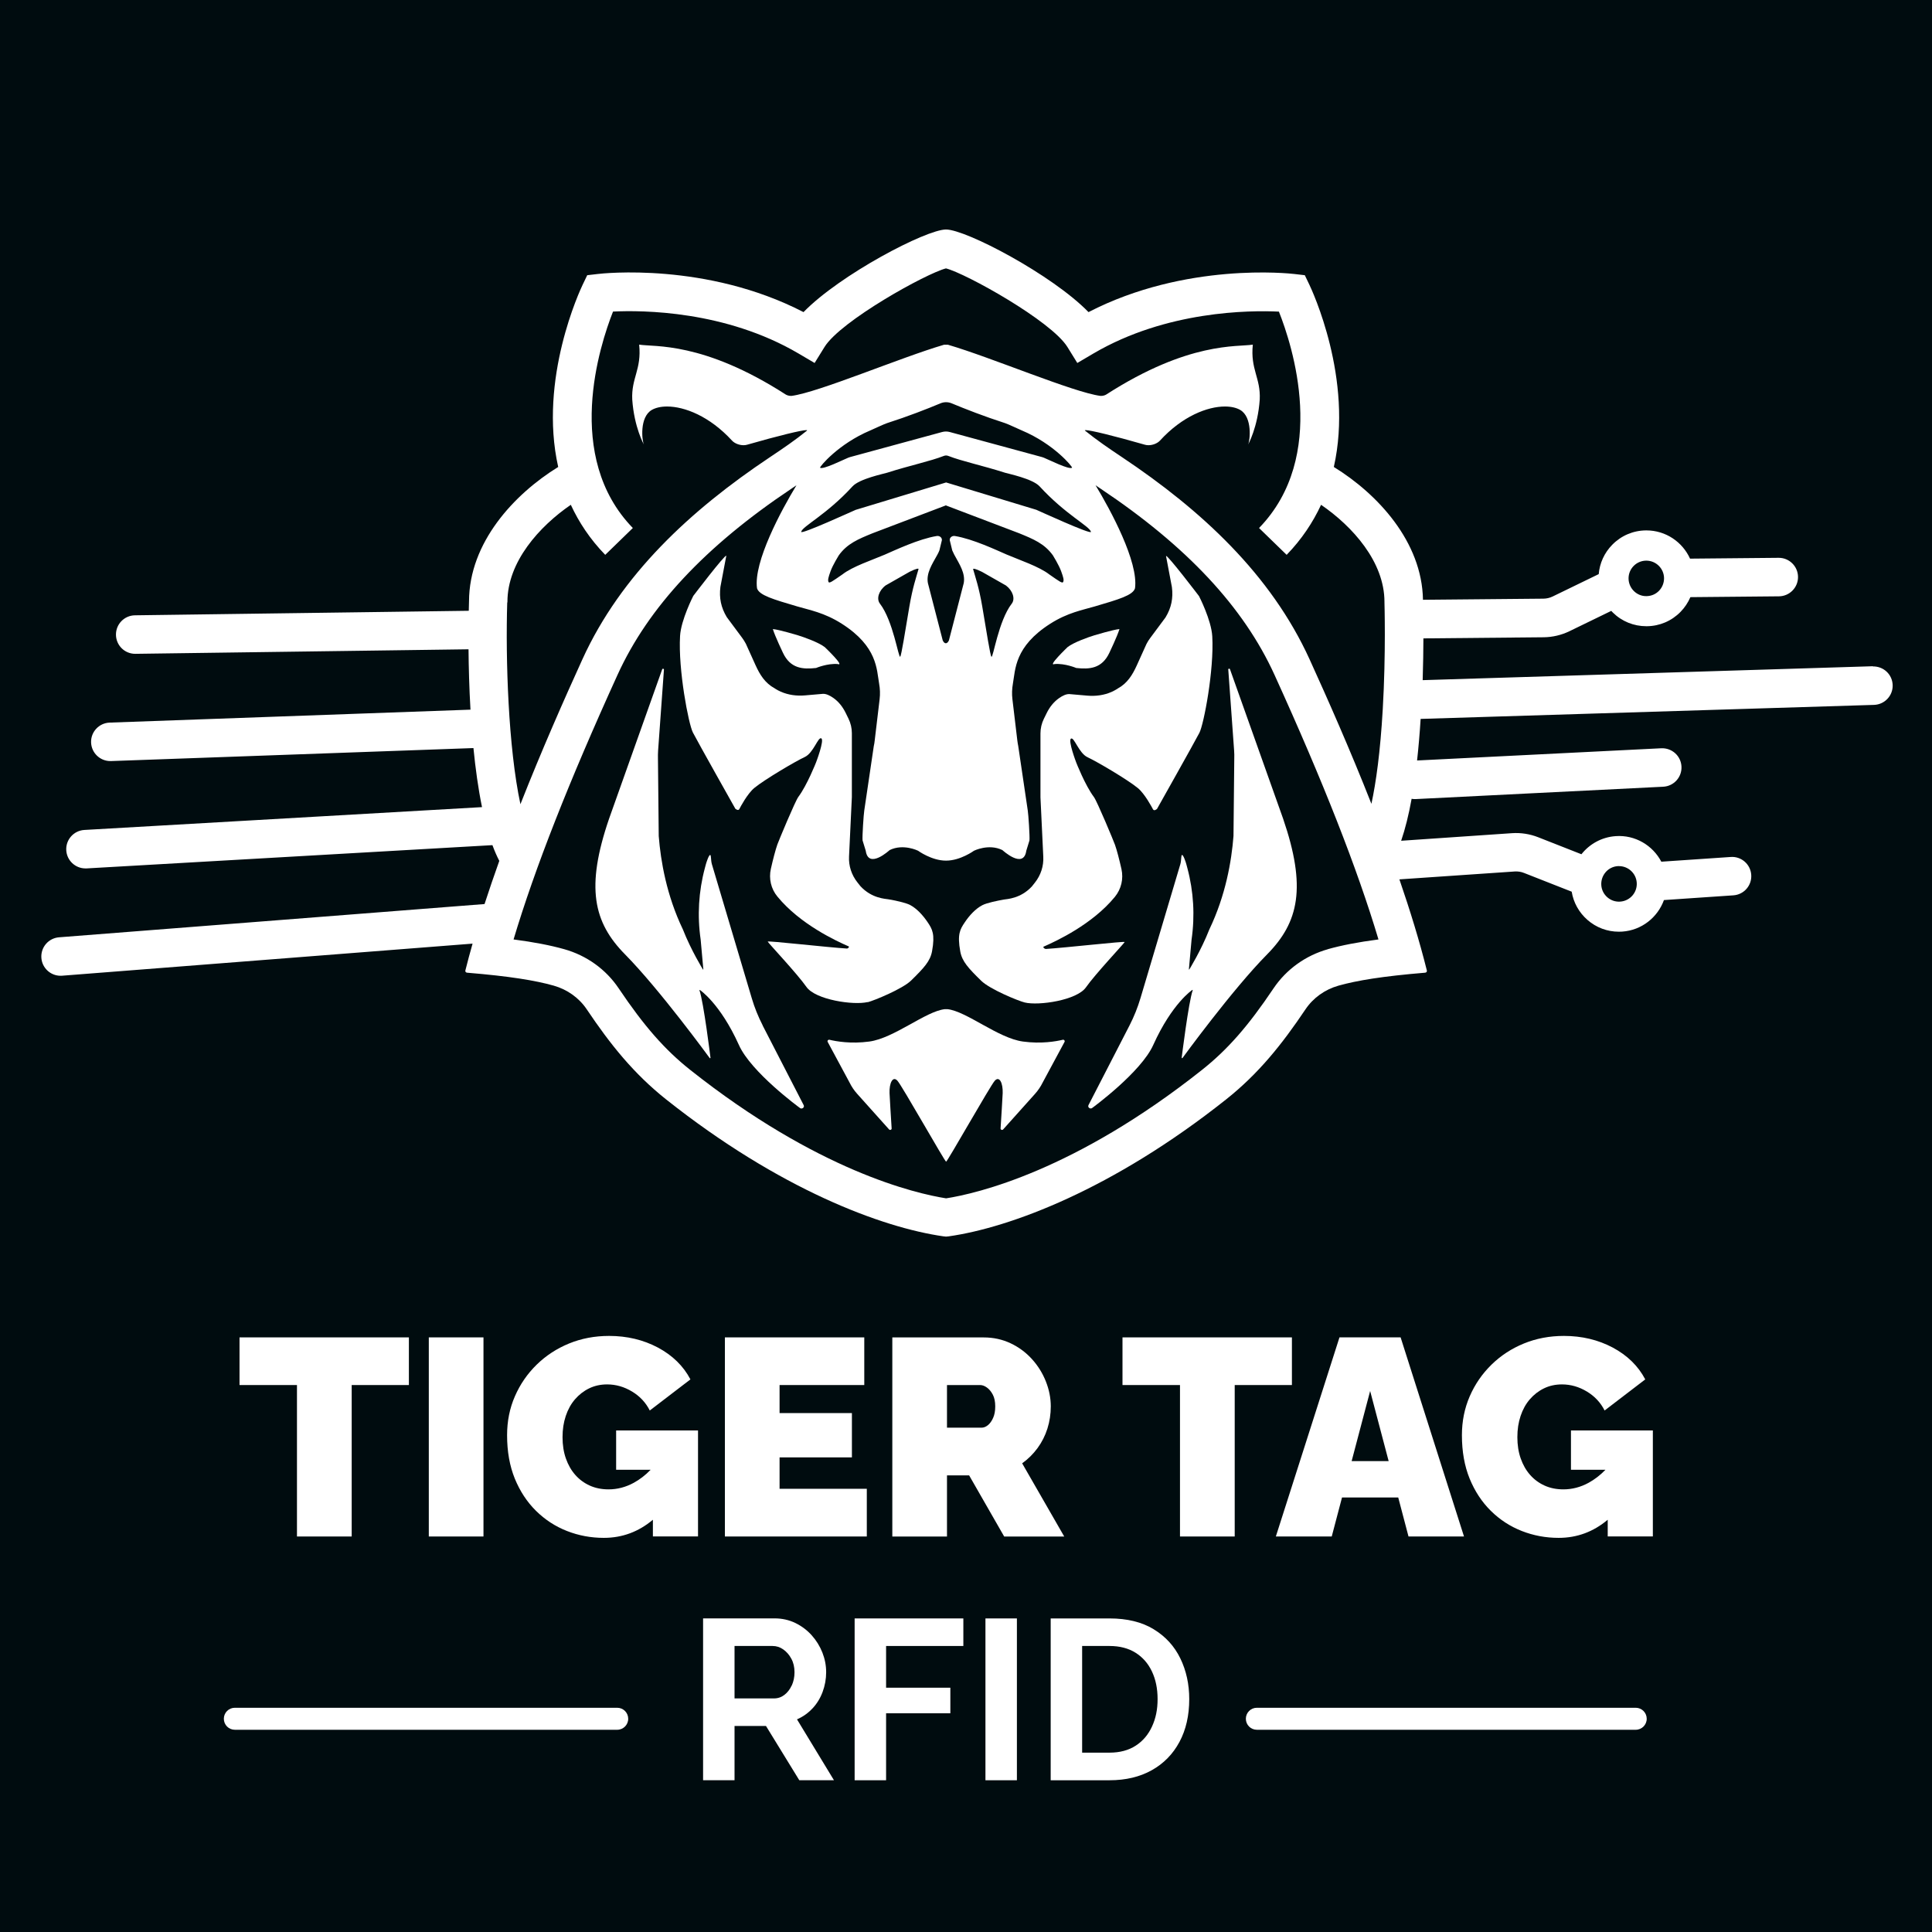
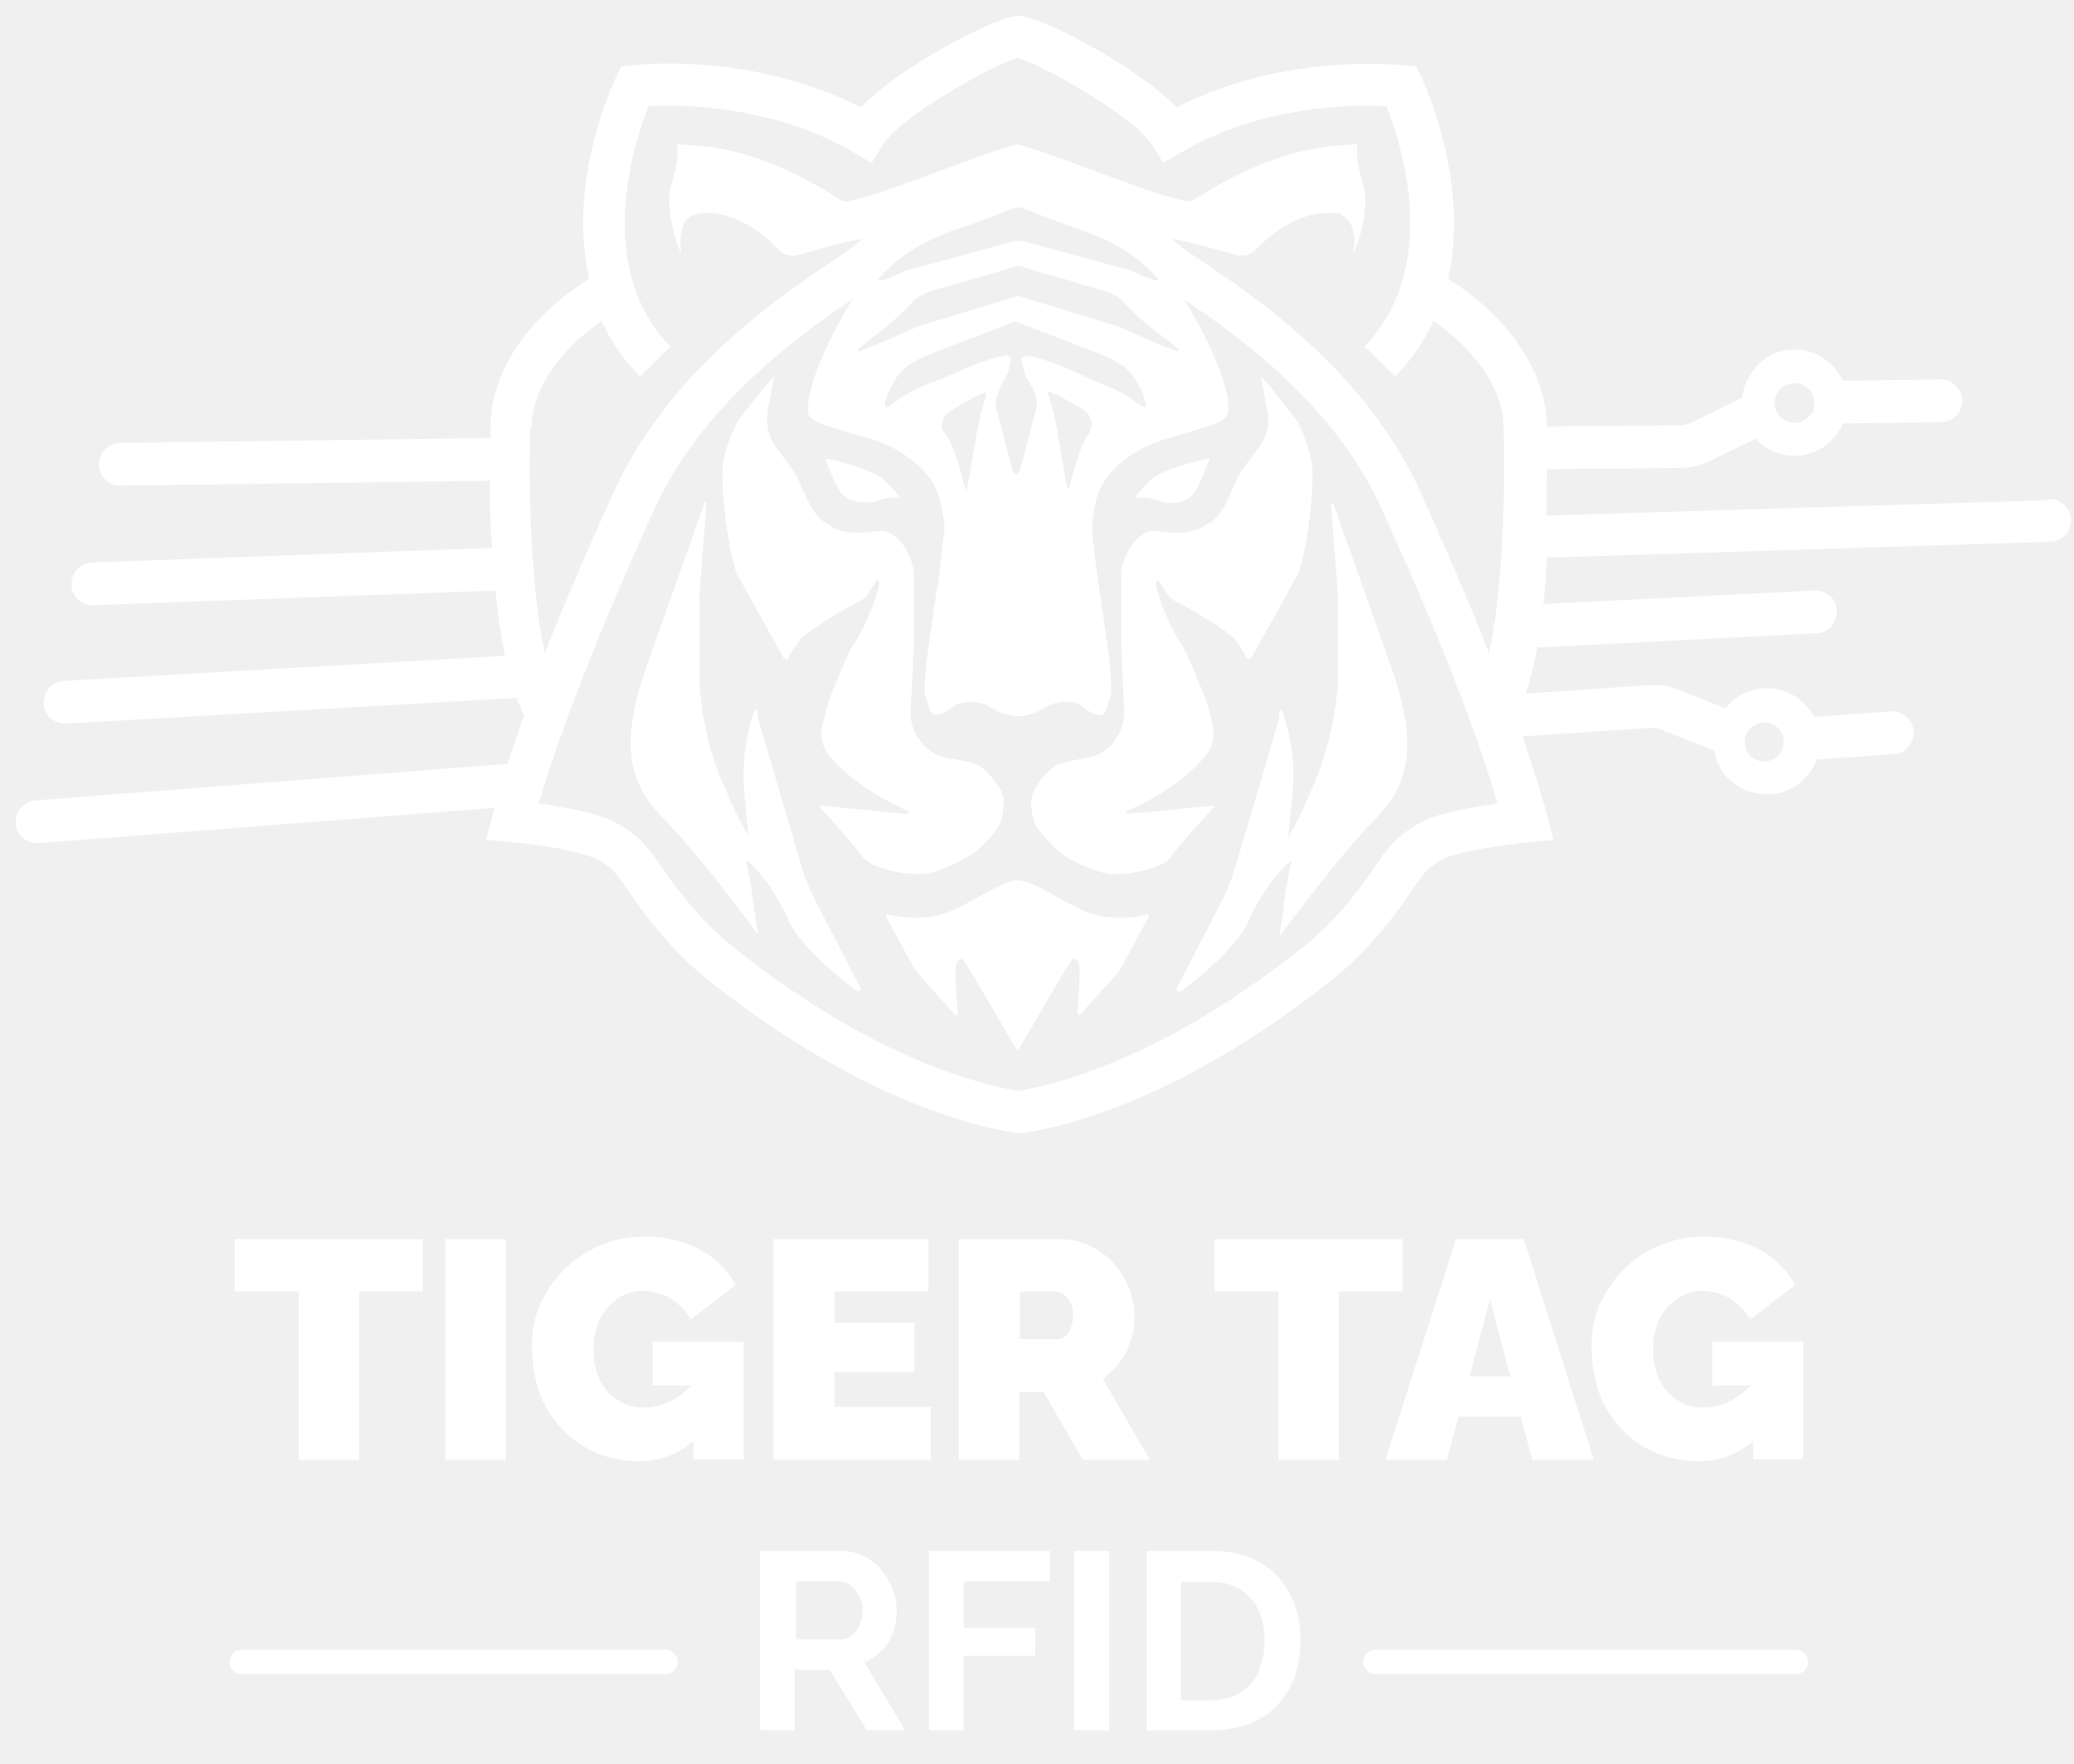
- <svg xmlns="http://www.w3.org/2000/svg" id="Calque_1" data-name="Calque 1" viewBox="0 0 396.85 396.85">
+ <svg xmlns="http://www.w3.org/2000/svg" id="Calque_1" version="1.1" viewBox="0 0 340 289.1">
  <defs>
    <style>
-       .cls-1 {
-         fill: #000c0f;
-       }
- 
-       .cls-2 {
-         fill: #fff;
+       .st0 {
+         fill: #ffffff;
      }
    </style>
  </defs>
-   <rect class="cls-1" width="396.85" height="396.85" />
  <g>
-     <path class="cls-2" d="m167.63,137.21s2.31-.98,4.44-.81c1.57.57-2.58-3.41-2.65-3.47-1.25-.98-4.3-2.06-5.51-2.43,0,0-3.97-1.2-5.16-1.28.46,1.51,2.07,4.86,2.07,4.86,1.55,3.3,4.13,3.42,6.81,3.13Z" />
-     <path class="cls-2" d="m216.63,136.4c2.13-.17,4.44.81,4.44.81,2.68.29,5.26.17,6.81-3.13,0,0,1.61-3.36,2.07-4.86-1.19.08-5.16,1.28-5.16,1.28-1.22.37-4.27,1.45-5.51,2.43-.06.07-4.22,4.04-2.65,3.47Z" />
-     <path class="cls-2" d="m178.21,205.87c1.28-.32,7.16-2.72,8.95-4.47,2.62-2.58,3.91-3.94,4.29-6,.65-3.54.03-4.57-.88-5.93-.98-1.46-2.26-2.87-3.66-3.59-.95-.49-3.12-.93-4.4-1.15-.69-.12-3.45-.19-5.77-2.7l-.61-.77c-1.22-1.53-1.83-3.42-1.73-5.34l.58-12.19v-13.13c0-1.04-.24-2.06-.7-3l-.59-1.2c-.59-1.2-1.43-2.29-2.56-3.07-.68-.47-1.41-.83-2.08-.81l-3.69.32c-1.71.15-3.44-.08-5-.77-.81-.36-1.25-.69-1.25-.69-1.97-1.07-3.02-2.78-3.92-4.76l-1.99-4.4c-.22-.42-.48-.82-.76-1.21l-3.15-4.24c-1.19-1.97-1.6-3.96-1.31-6.22l1.21-6.4c-.34-.22-6.78,8.25-6.78,8.25,0,0-2.53,4.91-2.72,8.25-.4,6.92,1.74,18.08,2.64,19.82,1.1,2.13,8.71,15.64,8.71,15.64,0,0,.6.54.83.07.21-.42,1.67-3.18,3.09-4.34,2.09-1.72,8.5-5.5,10.32-6.33,1.82-.83,2.77-4.24,3.43-3.84.65.4-1.08,4.92-1.08,4.92,0,0-1.82,4.65-3.63,7.08-.67.89-4.07,9.09-4.32,9.79-.39,1.12-.9,3.05-1.34,5.02-.45,2,.03,4.1,1.36,5.7,4.65,5.66,11.99,9.07,14.63,10.22.2.09-.15.45-.37.44-3.9-.24-16.33-1.65-16.27-1.43.08.25,6.09,6.63,7.95,9.3,1.86,2.67,9.72,3.82,12.58,3.12Z" />
-     <path class="cls-2" d="m214.74,194.89c-.22.01-.57-.35-.37-.44,2.64-1.16,9.98-4.56,14.63-10.22,1.32-1.61,1.8-3.71,1.36-5.7-.44-1.96-.94-3.9-1.34-5.02-.24-.69-3.65-8.89-4.32-9.79-1.82-2.43-3.63-7.08-3.63-7.08,0,0-1.73-4.52-1.08-4.92.65-.4,1.61,3.01,3.43,3.84s8.23,4.6,10.32,6.33c1.41,1.17,2.87,3.92,3.09,4.34.24.47.83-.07.83-.07,0,0,7.61-13.52,8.71-15.64.9-1.75,3.04-12.9,2.64-19.82-.19-3.35-2.72-8.25-2.72-8.25,0,0-6.44-8.47-6.78-8.25l1.21,6.4c.29,2.25-.11,4.25-1.31,6.22l-3.15,4.24c-.29.38-.54.79-.76,1.21l-1.99,4.4c-.9,1.98-1.95,3.69-3.92,4.76,0,0-.44.32-1.25.69-1.55.69-3.29.92-5,.77l-3.69-.32c-.67-.02-1.4.34-2.08.81-1.12.78-1.97,1.87-2.56,3.07l-.59,1.2c-.46.94-.7,1.96-.7,3v13.13l.58,12.19c.1,1.92-.51,3.81-1.73,5.34l-.61.77c-2.32,2.51-5.09,2.58-5.77,2.7-1.29.23-3.45.66-4.4,1.15-1.4.72-2.69,2.12-3.66,3.59-.91,1.36-1.53,2.39-.88,5.93.38,2.06,1.67,3.43,4.29,6,1.79,1.76,7.66,4.16,8.95,4.47,2.86.7,10.72-.45,12.58-3.12,1.86-2.67,7.87-9.05,7.95-9.3.06-.21-12.37,1.19-16.27,1.43Z" />
-     <path class="cls-2" d="m156.67,210.64c-.93-1.81-1.69-3.69-2.26-5.63l-8.19-27.52c-.24-.86-.11-1.85-.35-1.87-.28-.02-.78,1.57-.87,1.89l-.22.82c-1.28,4.79-1.57,9.77-.86,14.66l.55,6.11c0,.06-.07.08-.09.02,0,0-2.4-3.86-4.11-8.21-3.37-7.03-4.56-14.06-4.96-19.18l-.16-15.89c-.02-.55,0-1.11.03-1.66l1.2-16.63c.01-.21-.29-.26-.36-.07l-10.9,30.66c-4.85,14.13-3.23,21.31,3.27,27.9,7.15,7.24,17.39,21.3,17.39,21.3.06.07.18.01.16-.08,0,0-1.41-11.43-2.26-13.83-.03-.07.07-.12.11-.06,0,0,4.14,2.75,7.98,11.26,2.5,5.63,12.48,12.91,12.48,12.91.4.41,1.09-.04.83-.54l-8.42-16.35Z" />
-     <path class="cls-2" d="m252.3,137.55l1.2,16.63c.04.55.05,1.11.03,1.66l-.16,15.89c-.4,5.12-1.59,12.15-4.96,19.18-1.7,4.34-4.11,8.21-4.11,8.21-.02.05-.1.03-.09-.02l.55-6.11c.71-4.89.42-9.87-.86-14.66l-.22-.82c-.08-.32-.59-1.9-.87-1.89-.24.02-.11,1.01-.35,1.87l-8.19,27.52c-.58,1.94-1.33,3.82-2.26,5.63l-8.42,16.35c-.26.5.43.95.83.54,0,0,9.97-7.28,12.48-12.91,3.84-8.5,7.98-11.26,7.98-11.26.05-.06.14-.01.11.06-.85,2.4-2.26,13.83-2.26,13.83-.02.09.09.14.16.08,0,0,10.23-14.06,17.39-21.3,6.51-6.59,8.12-13.77,3.27-27.9l-10.9-30.66c-.07-.2-.38-.14-.36.07Z" />
-     <path class="cls-2" d="m218.3,213.58c-1.34.32-4.41.88-8.19.36-5.11-.7-11.57-6.22-15.5-6.65h-.53c-3.94.43-10.39,5.95-15.5,6.65-3.79.52-6.85-.04-8.19-.36-.28-.07-.5.21-.37.45l4.48,8.32c.41.84.94,1.63,1.57,2.33l6.55,7.31c.19.21.55.08.53-.2-.12-1.91-.4-6.42-.43-7.25-.08-2.04.66-3.62,1.63-2.54.97,1.08,9.73,16.62,9.99,16.62s9.03-15.54,9.99-16.62c.97-1.08,1.7.5,1.63,2.54-.03.83-.31,5.34-.43,7.25-.02.28.35.41.53.2l6.55-7.31c.63-.71,1.16-1.49,1.57-2.33l4.48-8.32c.13-.24-.09-.52-.37-.45Z" />
-     <path class="cls-2" d="m335.99,350.79h-77.82c-1.25,0-2.26,1.01-2.26,2.26s1.01,2.26,2.26,2.26h77.82c1.25,0,2.26-1.01,2.26-2.26s-1.01-2.26-2.26-2.26Z" />
-     <path class="cls-2" d="m126.79,350.79H48.24c-1.25,0-2.26,1.01-2.26,2.26s1.01,2.26,2.26,2.26h78.54c1.25,0,2.26-1.01,2.26-2.26s-1.01-2.26-2.26-2.26Z" />
-     <polygon class="cls-2" points="72.24 315.61 72.24 284.5 83.99 284.5 83.99 274.71 49.2 274.71 49.2 284.5 61 284.5 61 315.61 72.24 315.61" />
-     <rect class="cls-2" x="88.08" y="274.71" width="11.23" height="40.9" />
-     <polygon class="cls-2" points="177.53 284.5 177.53 274.71 148.9 274.71 148.9 315.61 178.05 315.61 178.05 305.81 160.13 305.81 160.13 299.36 174.99 299.36 174.99 290.26 160.13 290.26 160.13 284.5 177.53 284.5" />
-     <path class="cls-2" d="m218.6,315.61l-8.64-15.03c1.23-.88,2.28-1.93,3.17-3.14.88-1.21,1.56-2.54,2.02-4,.46-1.46.69-2.98.69-4.55,0-1.73-.34-3.44-1.01-5.13-.67-1.69-1.62-3.22-2.85-4.58-1.23-1.36-2.69-2.45-4.38-3.25s-3.53-1.21-5.53-1.21h-18.78v40.9h11.23v-12.56h4.55l7.2,12.56h12.33Zm-14.6-24.37c-.29.65-.64,1.15-1.07,1.5s-.86.52-1.32.52h-7.09v-8.76h6.8c.46,0,.93.17,1.41.52s.88.83,1.21,1.47c.33.63.49,1.43.49,2.39s-.14,1.71-.43,2.36Z" />
-     <polygon class="cls-2" points="265.37 274.71 230.57 274.71 230.57 284.5 242.38 284.5 242.38 315.61 253.62 315.61 253.62 284.5 265.37 284.5 265.37 274.71" />
-     <path class="cls-2" d="m273.55,315.61l2.11-8.01h11.55l2.11,8.01h11.4l-13.02-40.9h-12.56l-13.07,40.9h11.46Zm7.89-29.89l3.8,14.4h-7.6l3.8-14.4Z" />
-     <path class="cls-2" d="m126.55,301.9h7.1c-1.07,1.11-2.23,2-3.47,2.68-1.65.9-3.38,1.35-5.18,1.35-1.42,0-2.71-.26-3.86-.78-1.15-.52-2.14-1.25-2.97-2.19-.83-.94-1.47-2.06-1.93-3.37-.46-1.3-.69-2.77-.69-4.38s.22-3.02.66-4.35c.44-1.32,1.07-2.47,1.9-3.43.83-.96,1.8-1.71,2.91-2.25,1.11-.54,2.34-.81,3.69-.81,1.8,0,3.51.49,5.13,1.47s2.82,2.28,3.63,3.89l8.35-6.39c-1.46-2.77-3.69-4.94-6.68-6.54-3-1.59-6.34-2.39-10.02-2.39-2.96,0-5.7.52-8.24,1.56-2.53,1.04-4.75,2.49-6.65,4.35-1.9,1.86-3.39,4.02-4.46,6.48-1.08,2.46-1.61,5.13-1.61,8.01,0,3.34.53,6.31,1.58,8.9,1.06,2.59,2.51,4.8,4.35,6.62,1.84,1.82,3.97,3.21,6.37,4.15,2.4.94,4.92,1.41,7.57,1.41,3.79,0,7.14-1.25,10.08-3.72v3.43h9.27v-21.77h-16.82v8.06Z" />
-     <path class="cls-2" d="m322.68,301.9h7.1c-1.07,1.11-2.23,2-3.47,2.68-1.65.9-3.38,1.35-5.18,1.35-1.42,0-2.71-.26-3.86-.78-1.15-.52-2.14-1.25-2.97-2.19-.83-.94-1.47-2.06-1.93-3.37-.46-1.3-.69-2.77-.69-4.38s.22-3.02.66-4.35c.44-1.32,1.07-2.47,1.9-3.43.83-.96,1.8-1.71,2.91-2.25,1.11-.54,2.34-.81,3.69-.81,1.8,0,3.51.49,5.13,1.47s2.82,2.28,3.63,3.89l8.35-6.39c-1.46-2.77-3.69-4.94-6.68-6.54-3-1.59-6.34-2.39-10.02-2.39-2.96,0-5.7.52-8.24,1.56s-4.75,2.49-6.65,4.35c-1.9,1.86-3.39,4.02-4.46,6.48s-1.61,5.13-1.61,8.01c0,3.34.53,6.31,1.58,8.9,1.06,2.59,2.51,4.8,4.35,6.62,1.84,1.82,3.97,3.21,6.37,4.15,2.4.94,4.92,1.41,7.57,1.41,3.79,0,7.14-1.25,10.08-3.72v3.43h9.27v-21.77h-16.82v8.06Z" />
-     <path class="cls-2" d="m166.89,350.93c.91-.97,1.6-2.1,2.08-3.39.48-1.29.73-2.65.73-4.05s-.26-2.72-.77-4.03c-.52-1.31-1.25-2.5-2.2-3.56-.95-1.06-2.08-1.9-3.37-2.53-1.29-.62-2.71-.94-4.24-.94h-14.7v33.24h6.46v-11.14h6.46l6.84,11.14h7.12l-7.59-12.5c1.22-.53,2.28-1.28,3.18-2.25Zm-4.26-4.73c-.38.81-.87,1.46-1.5,1.94-.62.48-1.34.73-2.15.73h-8.1v-10.77h7.82c.78,0,1.51.23,2.18.7.67.47,1.23,1.1,1.66,1.9.44.8.66,1.73.66,2.79,0,1-.19,1.9-.56,2.72Z" />
-     <polygon class="cls-2" points="175.55 365.68 182.01 365.68 182.01 351.92 195.21 351.92 195.21 346.67 182.01 346.67 182.01 338.1 197.88 338.1 197.88 332.44 175.55 332.44 175.55 365.68" />
-     <rect class="cls-2" x="202.42" y="332.44" width="6.46" height="33.24" />
-     <path class="cls-2" d="m236.98,334.66c-2.43-1.48-5.46-2.22-9.08-2.22h-12.08v33.24h12.08c3.34,0,6.23-.69,8.68-2.06,2.45-1.37,4.35-3.31,5.69-5.81,1.34-2.5,2.01-5.43,2.01-8.8,0-3.06-.61-5.84-1.83-8.36-1.22-2.51-3.04-4.51-5.48-5.99Zm-.35,19.99c-.77,1.67-1.88,2.98-3.35,3.93-1.47.95-3.26,1.43-5.38,1.43h-5.62v-21.91h5.62c2.09,0,3.87.46,5.34,1.38,1.47.92,2.59,2.2,3.37,3.84.78,1.64,1.17,3.53,1.17,5.69s-.38,3.97-1.15,5.64Z" />
-     <path class="cls-2" d="m384.73,136.85l-92.5,2.86c.1-3.19.14-6.12.15-8.58l24.73-.23c1.81-.02,3.63-.45,5.26-1.24l8.6-4.18c.11.11.21.23.32.34,1.85,1.82,4.29,2.81,6.88,2.81.03,0,.06,0,.1,0,2.63-.02,5.09-1.07,6.93-2.95.87-.89,1.54-1.91,2.02-3.02l18.19-.17c2.18-.02,3.94-1.81,3.92-3.99-.02-2.17-1.79-3.92-3.95-3.92h-.04l-18.19.17c-1.55-3.42-4.98-5.8-8.96-5.8-.03,0-.06,0-.09,0-2.63.02-5.09,1.07-6.93,2.95-1.62,1.65-2.58,3.76-2.78,6.03l-9.47,4.6c-.58.28-1.23.43-1.88.44l-24.75.23c-.19-11.94-9.34-21.76-18.31-27.28,4.08-18.1-4.53-36.4-5.02-37.43l-.94-1.96-2.16-.25c-.95-.11-22.3-2.48-42.27,7.83-7.52-7.72-25.19-16.97-29.27-16.97s-21.76,9.25-29.27,16.97c-19.97-10.32-41.33-7.95-42.27-7.83l-2.16.25-.94,1.96c-.49,1.03-9.1,19.33-5.02,37.43-9.04,5.57-18.29,15.51-18.32,27.6-.01.4-.03,1.07-.05,1.94l-68.57.93c-2.18.03-3.93,1.82-3.9,4.01.03,2.17,1.79,3.9,3.95,3.9.02,0,.04,0,.05,0l68.42-.93c.03,3.61.14,7.88.4,12.4l-74.12,2.66c-2.18.08-3.89,1.91-3.81,4.09.08,2.13,1.83,3.81,3.95,3.81.05,0,.1,0,.14,0l74.45-2.67c.41,4.18.98,8.33,1.76,12.13l-81.68,4.69c-2.18.13-3.84,1.99-3.72,4.17.12,2.1,1.86,3.73,3.94,3.73.08,0,.15,0,.23,0l83.37-4.78c.43,1.17.9,2.25,1.41,3.23-1.06,2.96-2.07,5.93-3.03,8.87l-87.4,6.83c-2.18.17-3.8,2.07-3.63,4.25.16,2.07,1.89,3.65,3.94,3.65.1,0,.21,0,.31-.01l84.32-6.59c-.53,1.86-1.03,3.71-1.48,5.52-.06.23.11.43.35.45,8.78.73,14.02,1.59,17.8,2.66,2.79.79,5.2,2.51,6.78,4.86,4.84,7.21,9.65,13.22,16.32,18.52,23.29,18.48,44.34,26.31,56.92,28.11l.58.06.58-.06c12.58-1.8,33.64-9.63,56.92-28.11,6.67-5.29,11.47-11.3,16.32-18.52,1.58-2.35,3.99-4.07,6.78-4.86,3.78-1.06,9.02-1.93,17.8-2.66.24-.02.41-.22.35-.45-1.5-6.02-3.45-12.35-5.64-18.72l23.7-1.62c.64-.04,1.3.06,1.9.3l9.79,3.85c.37,2.25,1.5,4.28,3.24,5.8,1.81,1.58,4.07,2.42,6.45,2.42.23,0,.46,0,.68-.02,4.01-.27,7.29-2.93,8.58-6.48l14.26-.97c2.18-.15,3.82-2.03,3.67-4.21-.15-2.18-2.04-3.83-4.21-3.67l-14.26.97c-1.76-3.35-5.38-5.54-9.38-5.25-2.87.2-5.37,1.62-7.03,3.72l-8.9-3.5c-1.68-.66-3.53-.95-5.34-.83l-22.79,1.56c.83-2.43,1.55-5.3,2.15-8.62.19.03.39.06.59.06.07,0,.13,0,.2,0l50.89-2.54c2.18-.11,3.86-1.96,3.75-4.15-.11-2.18-1.95-3.84-4.15-3.75l-50.16,2.51c.29-2.64.54-5.49.73-8.54l93.13-2.88c2.18-.07,3.9-1.89,3.83-4.07-.07-2.18-1.86-3.87-4.07-3.83Zm-46.6-21.69h.03c2,0,3.63,1.61,3.65,3.61,0,.97-.36,1.89-1.04,2.59-.68.7-1.59,1.08-2.57,1.09-1.98.05-3.66-1.6-3.68-3.61-.02-2.01,1.6-3.66,3.61-3.68Zm-8.32,63.99c.64-.73,1.53-1.18,2.5-1.24.08,0,.17,0,.25,0,1.9,0,3.51,1.48,3.64,3.4.14,2.01-1.38,3.75-3.39,3.89-.98.07-1.91-.25-2.65-.89-.73-.64-1.18-1.53-1.24-2.5s.25-1.91.89-2.65Zm-225.58-55.41v-.12c0-8.21,6.56-15.5,13.02-19.93,1.66,3.59,3.95,7.07,7.07,10.28l5.67-5.51c-14.24-14.67-6.8-37.54-4.07-44.46,6-.3,23.06-.22,38.08,8.6l3.33,1.96,2.03-3.28c3.32-5.37,20.89-15.12,24.95-16.15,4.06,1.02,21.63,10.78,24.95,16.15l2.03,3.28,3.33-1.96c14.96-8.78,32.07-8.88,38.08-8.59,2.75,6.92,10.21,29.74-4.08,44.45l5.67,5.51c3.12-3.22,5.41-6.7,7.07-10.28,6.47,4.43,13.02,11.72,13.02,19.93v.12c0,.1.32,10.41-.35,21.96-.51,8.81-1.38,15.03-2.33,19.41-4.39-11.15-9.02-21.6-12.7-29.68-7.94-17.43-22.23-30.64-38.49-41.5-2.72-1.81-5.26-3.55-7.62-5.46-.1-.08-.05-.12.12-.12.93,0,5.65,1.13,12.16,3,.23.07.47.1.73.1.88,0,1.84-.37,2.38-.96,4.58-5,9.74-6.99,13.33-6.99,1.27,0,2.35.25,3.13.7,2.58,1.49,2.02,6.37,1.63,7.1-.02.03-.02.04-.02.04.02,0,2.02-3.56,2.41-9.26.22-4.46-1.95-6.18-1.42-11.29-3.16.52-13.1-.69-30.11,10.25-.26.17-.69.28-1.03.28-.06,0-.11,0-.16,0-5.55-.72-22.35-7.88-31.33-10.51-.08,0-.14,0-.21,0h-.36c-.08,0-.14,0-.22,0-8.97,2.63-25.78,9.79-31.33,10.51-.05,0-.1,0-.16,0-.34,0-.77-.12-1.03-.28-17.01-10.94-26.95-9.73-30.11-10.25.53,5.11-1.64,6.83-1.42,11.29.4,5.71,2.39,9.26,2.41,9.26,0,0,0-.01-.02-.04-.38-.73-.95-5.61,1.63-7.1.79-.45,1.86-.7,3.13-.7,3.6,0,8.75,2,13.33,6.99.54.59,1.5.96,2.38.96.25,0,.5-.03.73-.1,6.51-1.87,11.23-3,12.16-3,.17,0,.21.04.12.12-2.36,1.91-4.9,3.65-7.62,5.46-16.26,10.86-30.55,24.07-38.49,41.5-3.69,8.1-8.33,18.59-12.73,29.76-2.5-11.63-3.07-29.83-2.71-41.45Zm102.62-9.8c-2.14-.92-6.97-3.23-10.71-3.84-.68-.11-1.24.48-1,1.07l.46,1.89c.12.28.25.56.39.83l.11.2c1,1.84,2.23,3.67,1.86,5.69l-3.04,11.75s-.24.6-.64.6-.64-.6-.64-.6l-3.04-11.75c-.38-2.02.85-3.86,1.86-5.69l.11-.2c.15-.27.28-.55.39-.83l.46-1.89c.24-.59-.32-1.18-1-1.07-3.74.61-8.57,2.92-10.71,3.84-2.44,1.05-6.6,2.42-8.67,4.05-2.08,1.43-2.72,1.93-2.87,1.52s-.03-.89.43-2.17,1.69-3.26,1.69-3.26c1.73-2.42,4.02-3.35,6.93-4.54l15.07-5.73-.07-.03h.13l-.07.03,15.07,5.73c2.91,1.19,5.19,2.12,6.93,4.54,0,0,1.23,1.98,1.69,3.26.46,1.28.59,1.76.43,2.17s-.79-.08-2.87-1.52c-2.07-1.62-6.23-3-8.67-4.05Zm.96,10.07c-2.73,3.55-3.81,11.23-4.16,10.89-.26-.25-1.02-5.23-1.89-10.34-.67-3.93-1.39-5.92-1.87-7.64-.05-.18.43-.15,1.83.55l4.92,2.8c1.4,1.06,1.95,2.74,1.17,3.75Zm-19.14-7.1c-.48,1.72-1.2,3.72-1.87,7.64-.87,5.12-1.64,10.09-1.89,10.34-.35.34-1.44-7.34-4.16-10.89-.78-1.01-.23-2.7,1.17-3.75l4.92-2.8c1.41-.7,1.88-.72,1.83-.55Zm24.25-12.18l-18.58-5.63-18.58,5.63c-.12.03-11.35,5.19-11.19,4.51.27-1.16,5.21-3.5,10.55-9.34,1.44-1.57,6.47-2.59,7.11-2.8,4.59-1.47,8.83-2.35,11.64-3.45.3-.12.62-.12.92,0,2.81,1.1,7.05,1.98,11.64,3.45.63.2,5.67,1.23,7.11,2.8,5.35,5.83,10.28,8.18,10.55,9.34.16.69-11.06-4.47-11.19-4.51Zm-44.47-8.66c-.16-.12,3.7-4.87,10.33-7.66.56-.24,2.81-1.3,3.44-1.5,4.24-1.36,8.19-2.9,10.98-4.07.72-.3,1.54-.3,2.26,0,2.79,1.16,6.74,2.71,10.98,4.07.63.2,2.88,1.27,3.44,1.5,6.64,2.79,10.49,7.53,10.33,7.66-.61.47-4.84-1.68-5.81-2.06-.12-.05-.23-.08-.35-.12l-18.96-5.15c-.51-.14-1.06-.14-1.57,0l-18.92,5.15c-.12.03-.24.07-.35.12-.97.38-5.21,2.53-5.81,2.06Zm104.34,98.9c-4.6,1.29-8.57,4.15-11.19,8.04-5.2,7.75-9.46,12.6-14.69,16.75-26.14,20.74-46.24,25.4-52.57,26.39-6.34-1-26.43-5.66-52.57-26.39-5.23-4.15-9.48-9-14.69-16.75-2.61-3.89-6.58-6.75-11.19-8.04-2.85-.8-6.2-1.45-10.4-2,4.35-14.56,11.38-32.45,21.35-54.34,6.33-13.91,18.02-26.42,35.71-38.24.35-.23.7-.47,1.05-.71-3.1,5.1-8.86,15.76-8.1,21.16.44,1.44,3.37,2.28,8.21,3.71,2.56.76,5.59,1.27,9.2,3.57,7.36,4.69,7.15,9.41,7.67,12.3.19,1.06.23,2.14.1,3.22h0s-1.01,8.48-1.01,8.48c-.04.39-.1.78-.19,1.16l-1.95,13.19c-.13.73-.44,5.42-.35,6.16l.65,2.12c.56,3.9,4.89-.13,4.92-.14,2.8-1.37,5.83.14,5.83.14,0,0,2.78,2.03,5.71,2.03h.06c2.93,0,5.71-2.03,5.71-2.03,0,0,3.03-1.51,5.83-.14.03.01,4.36,4.04,4.92.14l.65-2.12c.09-.74-.22-5.42-.35-6.16l-1.95-13.19c-.08-.39-.14-.77-.19-1.16l-1.01-8.49h0c-.13-1.06-.09-2.14.1-3.21.52-2.88.31-7.61,7.67-12.3,3.61-2.3,6.64-2.81,9.2-3.57,4.85-1.43,7.78-2.27,8.21-3.71.75-5.4-5.01-16.06-8.1-21.16.35.24.71.48,1.05.71,17.7,11.82,29.38,24.33,35.71,38.24,9.97,21.9,17,39.78,21.35,54.34-4.2.55-7.55,1.2-10.4,2Z" />
+     <polygon class="st0" points="58.9 239.3 58.9 211.7 69.3 211.7 69.3 203.1 38.5 203.1 38.5 211.7 49 211.7 49 239.3 58.9 239.3" />
+     <rect class="st0" x="73" y="203.1" width="9.9" height="36.2" />
+     <polygon class="st0" points="152.2 211.7 152.2 203.1 126.8 203.1 126.8 239.3 152.6 239.3 152.6 230.6 136.8 230.6 136.8 224.9 149.9 224.9 149.9 216.8 136.8 216.8 136.8 211.7 152.2 211.7" />
+     <path class="st0" d="M188.5,239.3l-7.7-13.3c1.1-.8,2-1.7,2.8-2.8s1.4-2.3,1.8-3.5c.4-1.3.6-2.6.6-4s-.3-3-.9-4.5c-.6-1.5-1.4-2.8-2.5-4.1-1.1-1.2-2.4-2.2-3.9-2.9s-3.1-1.1-4.9-1.1h-16.6v36.2h9.9v-11.1h4l6.4,11.1h11ZM175.6,217.7c-.3.6-.6,1-.9,1.3s-.8.5-1.2.5h-6.3v-7.8h6c.4,0,.8.2,1.2.5s.8.7,1.1,1.3.4,1.3.4,2.1-.1,1.5-.4,2.1h0Z" />
+     <polygon class="st0" points="229.9 203.1 199.1 203.1 199.1 211.7 209.6 211.7 209.6 239.3 219.5 239.3 219.5 211.7 229.9 211.7 229.9 203.1" />
+     <path class="st0" d="M237.2,239.3l1.9-7.1h10.2l1.9,7.1h10.1l-11.5-36.2h-11.1l-11.6,36.2h10.1ZM244.2,212.8l3.4,12.8h-6.7l3.4-12.8h0Z" />
+     <path class="st0" d="M107,227.1h6.3c-.9,1-2,1.8-3.1,2.4-1.5.8-3,1.2-4.6,1.2s-2.4-.2-3.4-.7-1.9-1.1-2.6-1.9c-.7-.8-1.3-1.8-1.7-3-.4-1.2-.6-2.4-.6-3.9s.2-2.7.6-3.9,1-2.2,1.7-3,1.6-1.5,2.6-2,2.1-.7,3.3-.7,3.1.4,4.5,1.3,2.5,2,3.2,3.4l7.4-5.7c-1.3-2.4-3.3-4.4-5.9-5.8-2.7-1.4-5.6-2.1-8.9-2.1s-5,.5-7.3,1.4c-2.2.9-4.2,2.2-5.9,3.9-1.7,1.6-3,3.6-4,5.7s-1.4,4.5-1.4,7.1.5,5.6,1.4,7.9c.9,2.3,2.2,4.2,3.9,5.9,1.6,1.6,3.5,2.8,5.6,3.7,2.1.8,4.4,1.2,6.7,1.2,3.4,0,6.3-1.1,8.9-3.3v3h8.2v-19.3h-14.9v7.1h0Z" />
+     <path class="st0" d="M280.7,227.1h6.3c-.9,1-2,1.8-3.1,2.4-1.5.8-3,1.2-4.6,1.2s-2.4-.2-3.4-.7-1.9-1.1-2.6-1.9c-.7-.8-1.3-1.8-1.7-3-.4-1.2-.6-2.4-.6-3.9s.2-2.7.6-3.9,1-2.2,1.7-3,1.6-1.5,2.6-2,2.1-.7,3.3-.7,3.1.4,4.5,1.3,2.5,2,3.2,3.4l7.4-5.7c-1.3-2.4-3.3-4.4-5.9-5.8-2.7-1.4-5.6-2.1-8.9-2.1s-5,.5-7.3,1.4-4.2,2.2-5.9,3.9c-1.7,1.6-3,3.6-4,5.7s-1.4,4.5-1.4,7.1.5,5.6,1.4,7.9c.9,2.3,2.2,4.2,3.9,5.9,1.6,1.6,3.5,2.8,5.6,3.7,2.1.8,4.4,1.2,6.7,1.2,3.4,0,6.3-1.1,8.9-3.3v3h8.2v-19.3h-14.9v7.1h0Z" />
+   </g>
+   <g>
+     <path class="st0" d="M294.4,270.4h-68.9c-1.1,0-2,.9-2,2s.9,2,2,2h68.9c1.1,0,2-.9,2-2s-.9-2-2-2Z" />
+     <path class="st0" d="M109.1,270.4H39.6c-1.1,0-2,.9-2,2s.9,2,2,2h69.5c1.1,0,2-.9,2-2s-.9-2-2-2Z" />
+     <path class="st0" d="M144.6,270.6c.8-.9,1.4-1.9,1.8-3,.4-1.1.6-2.3.6-3.6s-.2-2.4-.7-3.6-1.1-2.2-1.9-3.2c-.8-.9-1.8-1.7-3-2.2-1.1-.6-2.4-.8-3.8-.8h-13v29.4h5.7v-9.9h5.7l6.1,9.9h6.3l-6.7-11.1c1.1-.5,2-1.1,2.8-2h0ZM140.9,266.4c-.3.7-.8,1.3-1.3,1.7-.6.4-1.2.6-1.9.6h-7.2v-9.5h6.9c.7,0,1.3.2,1.9.6.6.4,1.1,1,1.5,1.7s.6,1.5.6,2.5-.2,1.7-.5,2.4h0Z" />
+     <polygon class="st0" points="152.3 283.6 158 283.6 158 271.4 169.7 271.4 169.7 266.8 158 266.8 158 259.2 172.1 259.2 172.1 254.2 152.3 254.2 152.3 283.6" />
+     <rect class="st0" x="176.1" y="254.2" width="5.7" height="29.4" />
+     <path class="st0" d="M206.7,256.2c-2.2-1.3-4.8-2-8-2h-10.7v29.4h10.7c3,0,5.5-.6,7.7-1.8,2.2-1.2,3.8-2.9,5-5.1s1.8-4.8,1.8-7.8-.5-5.2-1.6-7.4c-1.1-2.2-2.7-4-4.9-5.3h0ZM206.4,273.9c-.7,1.5-1.7,2.6-3,3.5-1.3.8-2.9,1.3-4.8,1.3h-5v-19.4h5c1.9,0,3.4.4,4.7,1.2,1.3.8,2.3,1.9,3,3.4s1,3.1,1,5-.3,3.5-1,5h.1Z" />
+   </g>
+   <g>
+     <path class="st0" d="M143.2,82.3s2-.9,3.9-.7c1.4.5-2.3-3-2.3-3.1-1.1-.9-3.8-1.8-4.9-2.2,0,0-3.5-1.1-4.6-1.1.4,1.3,1.8,4.3,1.8,4.3,1.4,2.9,3.7,3,6,2.8h.1Z" />
+     <path class="st0" d="M186.6,81.6c1.9-.2,3.9.7,3.9.7,2.4.3,4.7.2,6-2.8,0,0,1.4-3,1.8-4.3-1.1,0-4.6,1.1-4.6,1.1-1.1.3-3.8,1.3-4.9,2.2,0,0-3.7,3.6-2.3,3.1h.1Z" />
+     <path class="st0" d="M152.6,143.1c1.1-.3,6.3-2.4,7.9-4,2.3-2.3,3.5-3.5,3.8-5.3.6-3.1,0-4-.8-5.2-.9-1.3-2-2.5-3.2-3.2-.8-.4-2.8-.8-3.9-1-.6,0-3.1-.2-5.1-2.4l-.5-.7c-1.1-1.4-1.6-3-1.5-4.7l.5-10.8v-11.6c0-.9-.2-1.8-.6-2.7l-.5-1.1c-.5-1.1-1.3-2-2.3-2.7-.6-.4-1.2-.7-1.8-.7l-3.3.3c-1.5,0-3,0-4.4-.7-.7-.3-1.1-.6-1.1-.6-1.7-.9-2.7-2.5-3.5-4.2l-1.8-3.9c-.2-.4-.4-.7-.7-1.1l-2.8-3.8c-1.1-1.7-1.4-3.5-1.2-5.5l1.1-5.7c-.3-.2-6,7.3-6,7.3,0,0-2.2,4.3-2.4,7.3-.4,6.1,1.5,16,2.3,17.6,1,1.9,7.7,13.9,7.7,13.9,0,0,.5.5.7,0,.2-.4,1.5-2.8,2.7-3.8,1.9-1.5,7.5-4.9,9.1-5.6s2.5-3.8,3-3.4c.6.4-1,4.4-1,4.4,0,0-1.6,4.1-3.2,6.3-.6.8-3.6,8.1-3.8,8.7-.3,1-.8,2.7-1.2,4.4-.4,1.8,0,3.6,1.2,5,4.1,5,10.6,8,13,9.1.2,0-.1.4-.3.4-3.4-.2-14.5-1.5-14.4-1.3,0,.2,5.4,5.9,7,8.2,1.6,2.4,8.6,3.4,11.1,2.8h.2Z" />
+     <path class="st0" d="M184.9,133.4c-.2,0-.5-.3-.3-.4,2.3-1,8.8-4,13-9.1,1.2-1.4,1.6-3.3,1.2-5-.4-1.7-.8-3.5-1.2-4.4-.2-.6-3.2-7.9-3.8-8.7-1.6-2.2-3.2-6.3-3.2-6.3,0,0-1.5-4-1-4.4.6-.4,1.4,2.7,3,3.4s7.3,4.1,9.1,5.6c1.3,1,2.5,3.5,2.7,3.8.2.4.7,0,.7,0,0,0,6.7-12,7.7-13.9.8-1.5,2.7-11.4,2.3-17.6-.2-3-2.4-7.3-2.4-7.3,0,0-5.7-7.5-6-7.3l1.1,5.7c.3,2,0,3.8-1.2,5.5l-2.8,3.8c-.3.3-.5.7-.7,1.1l-1.8,3.9c-.8,1.7-1.7,3.3-3.5,4.2,0,0-.4.3-1.1.6-1.4.6-2.9.8-4.4.7l-3.3-.3c-.6,0-1.2.3-1.8.7-1,.7-1.7,1.7-2.3,2.7l-.5,1.1c-.4.8-.6,1.7-.6,2.7v11.6l.5,10.8c0,1.7-.5,3.4-1.5,4.7l-.5.7c-2.1,2.2-4.5,2.3-5.1,2.4-1.1.2-3.1.6-3.9,1-1.2.6-2.4,1.9-3.2,3.2-.8,1.2-1.4,2.1-.8,5.2.3,1.8,1.5,3,3.8,5.3s6.8,3.7,7.9,4c2.5.6,9.5-.4,11.1-2.8,1.6-2.4,7-8,7-8.2s-11,1.1-14.4,1.3h.2Z" />
+     <path class="st0" d="M133.5,147.3c-.8-1.6-1.5-3.3-2-5l-7.2-24.4c-.2-.8,0-1.6-.3-1.7-.2,0-.7,1.4-.8,1.7l-.2.7c-1.1,4.2-1.4,8.6-.8,13l.5,5.4h0s-2.1-3.4-3.6-7.3c-3-6.2-4-12.4-4.4-17v-14.1c-.2-.5,0-1,0-1.5l1.1-14.7c0-.2-.3-.2-.3,0l-9.6,27.1c-4.3,12.5-2.9,18.9,2.9,24.7,6.3,6.4,15.4,18.9,15.4,18.9,0,0,.2,0,0,0,0,0-1.2-10.1-2-12.2,0,0,0-.1,0,0,0,0,3.7,2.4,7.1,10,2.2,5,11,11.4,11,11.4.4.4,1,0,.7-.5l-7.5-14.5h0Z" />
+     <path class="st0" d="M218.2,82.6l1.1,14.7v15.6c-.5,4.5-1.6,10.8-4.5,17-1.5,3.8-3.6,7.3-3.6,7.3h0l.5-5.4c.6-4.3.4-8.7-.8-13l-.2-.7c0-.3-.5-1.7-.8-1.7s-.1.9-.3,1.7l-7.2,24.4c-.5,1.7-1.2,3.4-2,5l-7.5,14.5c-.2.4.4.8.7.5,0,0,8.8-6.4,11-11.4,3.4-7.5,7.1-10,7.1-10h.1c-.8,2.1-2,12.2-2,12.2,0,0,0,.1.1,0,0,0,9.1-12.4,15.4-18.9,5.8-5.8,7.2-12.2,2.9-24.7l-9.6-27.1c0-.2-.3,0-.3,0h0Z" />
+     <path class="st0" d="M188.1,149.9c-1.2.3-3.9.8-7.3.3-4.5-.6-10.2-5.5-13.7-5.9h-.5c-3.5.4-9.2,5.3-13.7,5.9-3.4.5-6.1,0-7.3-.3-.2,0-.4.2-.3.4l4,7.4c.4.7.8,1.4,1.4,2.1l5.8,6.5c.2.2.5,0,.5-.2-.1-1.7-.4-5.7-.4-6.4,0-1.8.6-3.2,1.4-2.2.9,1,8.6,14.7,8.8,14.7s8-13.8,8.8-14.7c.9-1,1.5.4,1.4,2.2,0,.7-.3,4.7-.4,6.4,0,.2.3.4.5.2l5.8-6.5c.6-.6,1-1.3,1.4-2.1l4-7.4c.1-.2,0-.5-.3-.4h.1Z" />
+     <path class="st0" d="M335.4,82l-81.9,2.5c0-2.8.1-5.4.1-7.6l21.9-.2c1.6,0,3.2-.4,4.7-1.1l7.6-3.7c0,0,.2.2.3.3,1.6,1.6,3.8,2.5,6.1,2.5s0,0,0,0c2.3,0,4.5-.9,6.1-2.6.8-.8,1.4-1.7,1.8-2.7l16.1-.2c1.9,0,3.5-1.6,3.5-3.5s-1.6-3.5-3.5-3.5h0l-16.1.2c-1.4-3-4.4-5.1-7.9-5.1s0,0,0,0c-2.3,0-4.5.9-6.1,2.6-1.4,1.5-2.3,3.3-2.5,5.3l-8.4,4.1c-.5.2-1.1.4-1.7.4l-21.9.2c-.2-10.6-8.3-19.3-16.2-24.2,3.6-16-4-32.2-4.4-33.1l-.8-1.7-1.9-.2c-.8,0-19.7-2.2-37.4,6.9-6.7-6.8-22.3-15-25.9-15s-19.3,8.2-25.9,15c-17.7-9.1-36.6-7-37.4-6.9l-1.9.2-.8,1.7c-.4.9-8.1,17.1-4.4,33.1-8,4.9-16.2,13.7-16.2,24.4v1.7l-60.7.8c-1.9,0-3.5,1.6-3.5,3.5s1.6,3.5,3.5,3.5,0,0,0,0l60.6-.8c0,3.2,0,7,.4,11l-65.6,2.4c-1.9,0-3.4,1.7-3.4,3.6s1.6,3.4,3.5,3.4,0,0,.1,0l65.9-2.4c.4,3.7.9,7.4,1.6,10.7l-72.3,4.1c-1.9,0-3.4,1.8-3.3,3.7,0,1.9,1.6,3.3,3.5,3.3s.1,0,.2,0l73.8-4.2c.4,1,.8,2,1.2,2.9-.9,2.6-1.8,5.2-2.7,7.9l-77.4,6c-1.9.2-3.4,1.8-3.2,3.8,0,1.8,1.7,3.2,3.5,3.2s.2,0,.3,0l74.7-5.8c-.5,1.6-.9,3.3-1.3,4.9,0,.2,0,.4.3.4,7.8.6,12.4,1.4,15.8,2.4,2.5.7,4.6,2.2,6,4.3,4.3,6.4,8.5,11.7,14.4,16.4,20.6,16.4,39.3,23.3,50.4,24.9h1c11.1-1.6,29.8-8.5,50.4-24.9,5.9-4.7,10.2-10,14.4-16.4,1.4-2.1,3.5-3.6,6-4.3,3.3-.9,8-1.7,15.8-2.4.2,0,.4-.2.3-.4-1.3-5.3-3.1-10.9-5-16.6l21-1.4c.6,0,1.2,0,1.7.3l8.7,3.4c.3,2,1.3,3.8,2.9,5.1,1.6,1.4,3.6,2.1,5.7,2.1s.4,0,.6,0c3.5-.2,6.5-2.6,7.6-5.7l12.6-.9c1.9,0,3.4-1.8,3.3-3.7-.1-1.9-1.8-3.4-3.7-3.3l-12.6.9c-1.6-3-4.8-4.9-8.3-4.7-2.5.2-4.8,1.4-6.2,3.3l-7.9-3.1c-1.5-.6-3.1-.8-4.7-.7l-20.2,1.4c.7-2.1,1.4-4.7,1.9-7.6h.7l45.1-2.3c1.9,0,3.4-1.7,3.3-3.7,0-1.9-1.7-3.4-3.7-3.3l-44.4,2.2c.3-2.3.5-4.9.6-7.6l82.5-2.6c1.9,0,3.5-1.7,3.4-3.6,0-1.9-1.6-3.4-3.6-3.4l-.5.2ZM294.2,62.8h0c1.8,0,3.2,1.4,3.2,3.2s-.3,1.7-.9,2.3c-.6.6-1.4,1-2.3,1-1.8,0-3.2-1.4-3.3-3.2,0-1.8,1.4-3.2,3.2-3.3h0ZM286.8,119.5c.6-.6,1.4-1,2.2-1.1h.2c1.7,0,3.1,1.3,3.2,3,.1,1.8-1.2,3.3-3,3.4-.9,0-1.7-.2-2.3-.8-.7-.6-1-1.4-1.1-2.2s.2-1.7.8-2.3h0ZM87.1,70.4h0c0-7.4,5.8-13.8,11.5-17.8,1.5,3.2,3.5,6.3,6.3,9.1l5-4.9c-12.6-13-6-33.2-3.6-39.4,5.3-.3,20.4-.2,33.7,7.6l2.9,1.7,1.8-2.9c2.9-4.8,18.5-13.4,22.1-14.3,3.6.9,19.1,9.5,22.1,14.3l1.8,2.9,2.9-1.7c13.2-7.8,28.4-7.9,33.7-7.6,2.4,6.1,9,26.3-3.6,39.4l5,4.9c2.8-2.8,4.8-5.9,6.3-9.1,5.7,3.9,11.5,10.4,11.5,17.6h0c0,.2.3,9.3-.3,19.6-.5,7.8-1.2,13.3-2.1,17.2-3.9-9.9-8-19.1-11.2-26.3-7-15.4-19.7-27.1-34.1-36.7-2.4-1.6-4.7-3.1-6.7-4.8,0,0,0,0,.1,0,.8,0,5,1,10.8,2.7h.6c.8,0,1.6-.3,2.1-.8,4.1-4.4,8.6-6.2,11.8-6.2s2.1.2,2.8.6c2.3,1.3,1.8,5.6,1.4,6.3h0s1.8-3.1,2.1-8.2c.2-4-1.7-5.5-1.3-10-2.8.5-11.6-.6-26.7,9.1-.2.1-.6.3-.9.3s0,0-.1,0c-4.9-.6-19.8-7-27.7-9.3h-.7c-7.9,2.3-22.8,8.7-27.7,9.3h-.1c-.3,0-.7-.1-.9-.3-15.1-9.7-23.9-8.6-26.7-9.1.5,4.5-1.5,6-1.3,10,.4,5.1,2.1,8.2,2.1,8.2h0c-.3-.6-.8-5,1.4-6.3.7-.4,1.6-.6,2.8-.6,3.2,0,7.8,1.8,11.8,6.2.5.5,1.3.8,2.1.8s.4,0,.6,0c5.8-1.7,9.9-2.7,10.8-2.7s.2,0,.1,0c-2.1,1.7-4.3,3.2-6.7,4.8-14.4,9.6-27.1,21.3-34.1,36.7-3.3,7.2-7.4,16.5-11.3,26.4-2.2-10.3-2.7-26.4-2.4-36.7h.2ZM177.9,61.7c-1.9-.8-6.2-2.9-9.5-3.4-.6,0-1.1.4-.9.9l.4,1.7c.1.3.2.5.3.7v.2c1,1.6,2.1,3.3,1.7,5l-2.7,10.4s-.2.5-.6.5-.6-.5-.6-.5l-2.7-10.4c-.3-1.8.8-3.4,1.6-5v-.2c.2-.2.3-.5.4-.7l.4-1.7c.2-.5-.3-1-.9-.9-3.3.5-7.6,2.6-9.5,3.4-2.2.9-5.8,2.1-7.7,3.6-1.8,1.3-2.4,1.7-2.5,1.3s0-.8.4-1.9c.4-1.1,1.5-2.9,1.5-2.9,1.5-2.1,3.6-3,6.1-4l13.3-5.1h.1l13.3,5.1c2.6,1.1,4.6,1.9,6.1,4,0,0,1.1,1.8,1.5,2.9.4,1.1.5,1.6.4,1.9s-.7,0-2.5-1.3c-1.8-1.4-5.5-2.7-7.7-3.6h.3ZM178.8,70.6c-2.4,3.1-3.4,9.9-3.7,9.6s-.9-4.6-1.7-9.2c-.6-3.5-1.2-5.2-1.7-6.8,0-.2.4,0,1.6.5l4.4,2.5c1.2.9,1.7,2.4,1,3.3h0ZM161.8,64.3c-.4,1.5-1.1,3.3-1.7,6.8-.8,4.5-1.4,8.9-1.7,9.2-.3.3-1.3-6.5-3.7-9.6-.7-.9-.2-2.4,1-3.3l4.4-2.5c1.2-.6,1.7-.6,1.6-.5h0ZM183.3,53.5l-16.4-5-16.4,5c-.1,0-10,4.6-9.9,4,.2-1,4.6-3.1,9.3-8.3,1.3-1.4,5.7-2.3,6.3-2.5,4.1-1.3,7.8-2.1,10.3-3.1.3,0,.5,0,.8,0,2.5,1,6.2,1.7,10.3,3.1.6.2,5,1.1,6.3,2.5,4.7,5.2,9.1,7.2,9.3,8.3.1.6-9.8-4-9.9-4h0ZM143.9,45.9c-.1,0,3.3-4.3,9.2-6.8.5-.2,2.5-1.2,3.1-1.3,3.8-1.2,7.2-2.6,9.7-3.6.6-.3,1.4-.3,2,0,2.5,1,6,2.4,9.7,3.6.6.2,2.6,1.1,3.1,1.3,5.9,2.5,9.3,6.7,9.2,6.8-.5.4-4.3-1.5-5.1-1.8-.1,0-.2,0-.3,0l-16.8-4.6c-.5,0-.9,0-1.4,0l-16.8,4.6c-.1,0-.2,0-.3,0-.9.3-4.6,2.2-5.1,1.8h-.2ZM236.3,133.5c-4.1,1.1-7.6,3.7-9.9,7.1-4.6,6.9-8.4,11.2-13,14.8-23.1,18.4-40.9,22.5-46.5,23.4-5.6-.9-23.4-5-46.5-23.4-4.6-3.7-8.4-8-13-14.8-2.3-3.4-5.8-6-9.9-7.1-2.5-.7-5.5-1.3-9.2-1.8,3.9-12.9,10.1-28.7,18.9-48.1,5.6-12.3,16-23.4,31.6-33.9.3-.2.6-.4.9-.6-2.7,4.5-7.8,14-7.2,18.7.4,1.3,3,2,7.3,3.3,2.3.7,4.9,1.1,8.1,3.2,6.5,4.2,6.3,8.3,6.8,10.9.2.9.2,1.9,0,2.8h0l-.9,7.5c0,.3,0,.7-.2,1l-1.7,11.7c-.1.7-.4,4.8-.3,5.5l.6,1.9c.5,3.5,4.3,0,4.4,0,2.5-1.2,5.2,0,5.2,0,0,0,2.5,1.8,5.1,1.8h0c2.6,0,5.1-1.8,5.1-1.8,0,0,2.7-1.3,5.2,0,0,0,3.9,3.6,4.4,0l.6-1.9c0-.7-.2-4.8-.3-5.5l-1.7-11.7c0-.3-.1-.7-.2-1l-.9-7.5h0c-.1-.9,0-1.9,0-2.8.5-2.6.3-6.7,6.8-10.9,3.2-2,5.9-2.5,8.1-3.2,4.3-1.3,6.9-2,7.3-3.3.7-4.8-4.4-14.2-7.2-18.7.3.2.6.4.9.6,15.7,10.5,26,21.5,31.6,33.9,8.8,19.4,15.1,35.2,18.9,48.1-3.7.5-6.7,1.1-9.2,1.8h0Z" />
  </g>
</svg>
